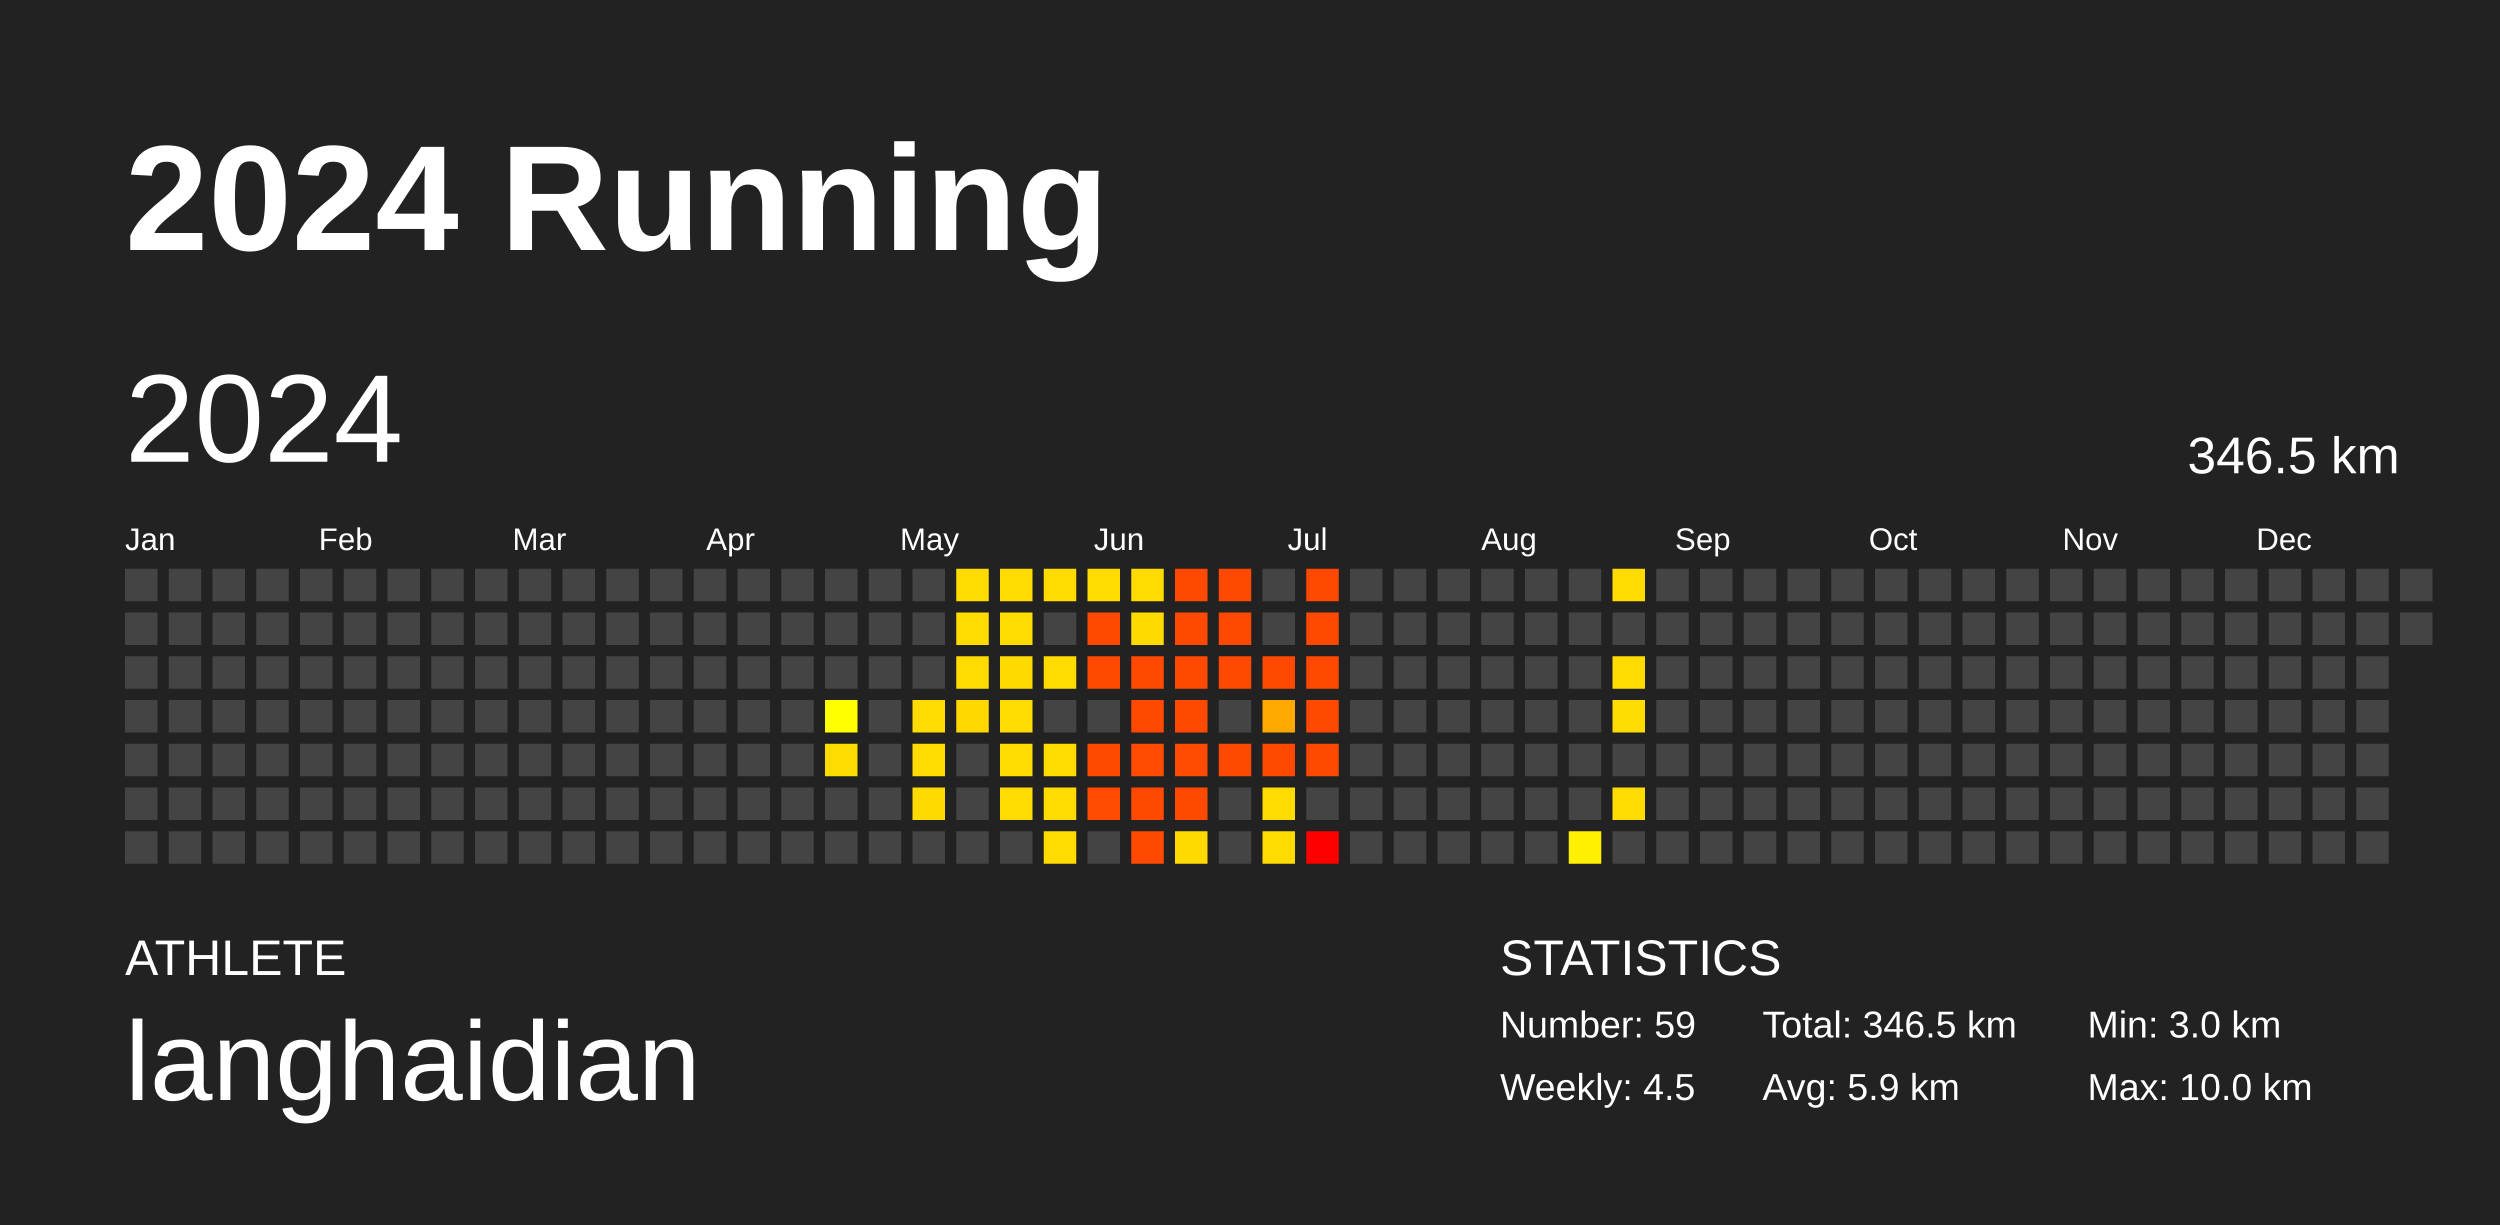
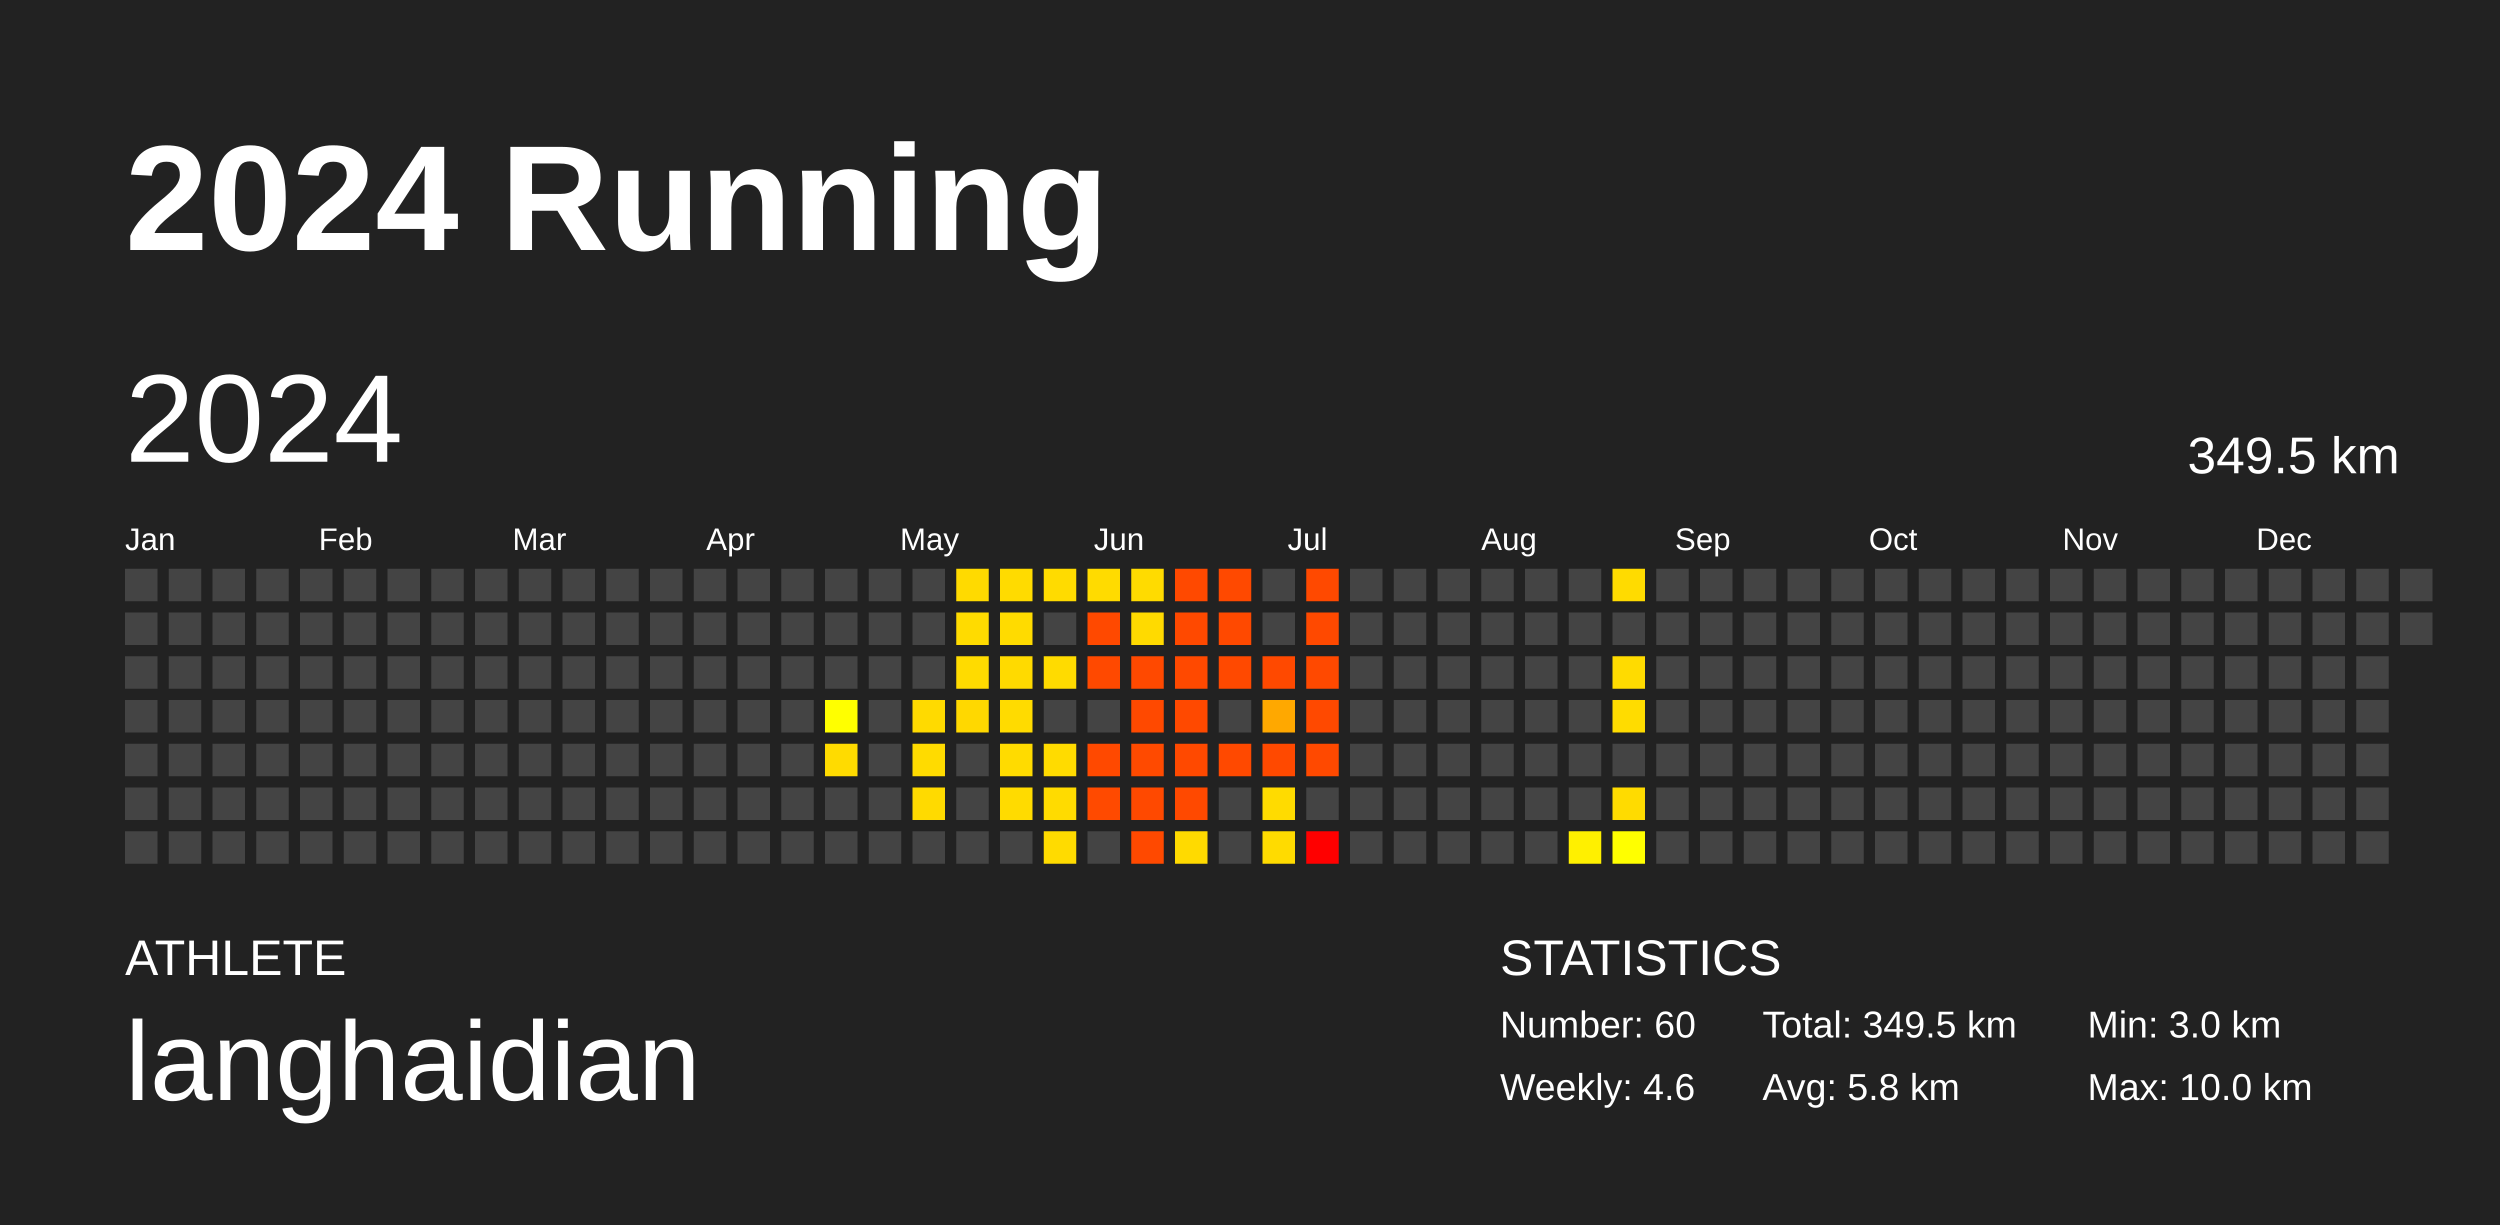
<svg xmlns="http://www.w3.org/2000/svg" baseProfile="full" height="98mm" version="1.1" viewBox="0,0,200,98" width="200mm">
  <defs />
  <rect fill="#222222" height="98" width="200" x="0" y="0" />
  <text fill="#FFFFFF" style="font-size:12px; font-family:Arial; font-weight:bold;" x="10" y="20">2024 Running</text>
  <text fill="#FFFFFF" style="font-size:4px; font-family:Arial" x="10" y="78">ATHLETE</text>
  <text fill="#FFFFFF" style="font-size:9px; font-family:Arial" x="10" y="88">langhaidian</text>
  <text fill="#FFFFFF" style="font-size:4px; font-family:Arial" x="120" y="78">STATISTICS</text>
-   <text fill="#FFFFFF" style="font-size:3px; font-family:Arial" x="120" y="83">Number: 59</text>
-   <text fill="#FFFFFF" style="font-size:3px; font-family:Arial" x="120" y="88">Weekly: 4.5</text>
-   <text fill="#FFFFFF" style="font-size:3px; font-family:Arial" x="141" y="83">Total: 346.5 km</text>
-   <text fill="#FFFFFF" style="font-size:3px; font-family:Arial" x="141" y="88">Avg: 5.9 km</text>
+   <text fill="#FFFFFF" style="font-size:3px; font-family:Arial" x="120" y="83">Number: 60</text>
+   <text fill="#FFFFFF" style="font-size:3px; font-family:Arial" x="120" y="88">Weekly: 4.6</text>
+   <text fill="#FFFFFF" style="font-size:3px; font-family:Arial" x="141" y="83">Total: 349.5 km</text>
+   <text fill="#FFFFFF" style="font-size:3px; font-family:Arial" x="141" y="88">Avg: 5.8 km</text>
  <text fill="#FFFFFF" style="font-size:3px; font-family:Arial" x="167" y="83">Min: 3.0 km</text>
  <text fill="#FFFFFF" style="font-size:3px; font-family:Arial" x="167" y="88">Max: 10.0 km</text>
  <text dominant-baseline="hanging" fill="#FFFFFF" style="font-size:10.0px; font-family:Arial;" x="10" y="30">2024</text>
-   <text dominant-baseline="hanging" fill="#FFFFFF" style="font-size:4.125px; font-family:Arial;" x="175" y="35">346.5 km</text>
+   <text dominant-baseline="hanging" fill="#FFFFFF" style="font-size:4.125px; font-family:Arial;" x="175" y="35">349.5 km</text>
  <text fill="#FFFFFF" style="font-size:2.5px; font-family:Arial" x="10.0" y="44">Jan</text>
  <text fill="#FFFFFF" style="font-size:2.5px; font-family:Arial" x="25.5" y="44">Feb</text>
  <text fill="#FFFFFF" style="font-size:2.5px; font-family:Arial" x="41.0" y="44">Mar</text>
  <text fill="#FFFFFF" style="font-size:2.5px; font-family:Arial" x="56.5" y="44">Apr</text>
  <text fill="#FFFFFF" style="font-size:2.5px; font-family:Arial" x="72.0" y="44">May</text>
  <text fill="#FFFFFF" style="font-size:2.5px; font-family:Arial" x="87.5" y="44">Jun</text>
  <text fill="#FFFFFF" style="font-size:2.5px; font-family:Arial" x="103.0" y="44">Jul</text>
  <text fill="#FFFFFF" style="font-size:2.5px; font-family:Arial" x="118.5" y="44">Aug</text>
  <text fill="#FFFFFF" style="font-size:2.5px; font-family:Arial" x="134.0" y="44">Sep</text>
  <text fill="#FFFFFF" style="font-size:2.5px; font-family:Arial" x="149.5" y="44">Oct</text>
  <text fill="#FFFFFF" style="font-size:2.5px; font-family:Arial" x="165.0" y="44">Nov</text>
  <text fill="#FFFFFF" style="font-size:2.5px; font-family:Arial" x="180.5" y="44">Dec</text>
  <rect fill="#444444" height="2.6" width="2.6" x="10.0" y="45.5" />
  <rect fill="#444444" height="2.6" width="2.6" x="10.0" y="49.0" />
  <rect fill="#444444" height="2.6" width="2.6" x="10.0" y="52.5" />
  <rect fill="#444444" height="2.6" width="2.6" x="10.0" y="56.0" />
  <rect fill="#444444" height="2.6" width="2.6" x="10.0" y="59.5" />
  <rect fill="#444444" height="2.6" width="2.6" x="10.0" y="63.0" />
  <rect fill="#444444" height="2.6" width="2.6" x="10.0" y="66.5" />
  <rect fill="#444444" height="2.6" width="2.6" x="13.5" y="45.5" />
  <rect fill="#444444" height="2.6" width="2.6" x="13.5" y="49.0" />
  <rect fill="#444444" height="2.6" width="2.6" x="13.5" y="52.5" />
  <rect fill="#444444" height="2.6" width="2.6" x="13.5" y="56.0" />
  <rect fill="#444444" height="2.6" width="2.6" x="13.5" y="59.5" />
  <rect fill="#444444" height="2.6" width="2.6" x="13.5" y="63.0" />
  <rect fill="#444444" height="2.6" width="2.6" x="13.5" y="66.5" />
  <rect fill="#444444" height="2.6" width="2.6" x="17.0" y="45.5" />
  <rect fill="#444444" height="2.6" width="2.6" x="17.0" y="49.0" />
  <rect fill="#444444" height="2.6" width="2.6" x="17.0" y="52.5" />
  <rect fill="#444444" height="2.6" width="2.6" x="17.0" y="56.0" />
  <rect fill="#444444" height="2.6" width="2.6" x="17.0" y="59.5" />
  <rect fill="#444444" height="2.6" width="2.6" x="17.0" y="63.0" />
  <rect fill="#444444" height="2.6" width="2.6" x="17.0" y="66.5" />
  <rect fill="#444444" height="2.6" width="2.6" x="20.5" y="45.5" />
  <rect fill="#444444" height="2.6" width="2.6" x="20.5" y="49.0" />
  <rect fill="#444444" height="2.6" width="2.6" x="20.5" y="52.5" />
  <rect fill="#444444" height="2.6" width="2.6" x="20.5" y="56.0" />
  <rect fill="#444444" height="2.6" width="2.6" x="20.5" y="59.5" />
  <rect fill="#444444" height="2.6" width="2.6" x="20.5" y="63.0" />
  <rect fill="#444444" height="2.6" width="2.6" x="20.5" y="66.5" />
  <rect fill="#444444" height="2.6" width="2.6" x="24.0" y="45.5" />
  <rect fill="#444444" height="2.6" width="2.6" x="24.0" y="49.0" />
  <rect fill="#444444" height="2.6" width="2.6" x="24.0" y="52.5" />
  <rect fill="#444444" height="2.6" width="2.6" x="24.0" y="56.0" />
  <rect fill="#444444" height="2.6" width="2.6" x="24.0" y="59.5" />
  <rect fill="#444444" height="2.6" width="2.6" x="24.0" y="63.0" />
  <rect fill="#444444" height="2.6" width="2.6" x="24.0" y="66.5" />
  <rect fill="#444444" height="2.6" width="2.6" x="27.5" y="45.5" />
  <rect fill="#444444" height="2.6" width="2.6" x="27.5" y="49.0" />
  <rect fill="#444444" height="2.6" width="2.6" x="27.5" y="52.5" />
  <rect fill="#444444" height="2.6" width="2.6" x="27.5" y="56.0" />
  <rect fill="#444444" height="2.6" width="2.6" x="27.5" y="59.5" />
  <rect fill="#444444" height="2.6" width="2.6" x="27.5" y="63.0" />
  <rect fill="#444444" height="2.6" width="2.6" x="27.5" y="66.5" />
  <rect fill="#444444" height="2.6" width="2.6" x="31.0" y="45.5" />
  <rect fill="#444444" height="2.6" width="2.6" x="31.0" y="49.0" />
  <rect fill="#444444" height="2.6" width="2.6" x="31.0" y="52.5" />
  <rect fill="#444444" height="2.6" width="2.6" x="31.0" y="56.0" />
  <rect fill="#444444" height="2.6" width="2.6" x="31.0" y="59.5" />
  <rect fill="#444444" height="2.6" width="2.6" x="31.0" y="63.0" />
  <rect fill="#444444" height="2.6" width="2.6" x="31.0" y="66.5" />
  <rect fill="#444444" height="2.6" width="2.6" x="34.5" y="45.5" />
  <rect fill="#444444" height="2.6" width="2.6" x="34.5" y="49.0" />
  <rect fill="#444444" height="2.6" width="2.6" x="34.5" y="52.5" />
  <rect fill="#444444" height="2.6" width="2.6" x="34.5" y="56.0" />
  <rect fill="#444444" height="2.6" width="2.6" x="34.5" y="59.5" />
  <rect fill="#444444" height="2.6" width="2.6" x="34.5" y="63.0" />
  <rect fill="#444444" height="2.6" width="2.6" x="34.5" y="66.5" />
  <rect fill="#444444" height="2.6" width="2.6" x="38.0" y="45.5" />
  <rect fill="#444444" height="2.6" width="2.6" x="38.0" y="49.0" />
  <rect fill="#444444" height="2.6" width="2.6" x="38.0" y="52.5" />
  <rect fill="#444444" height="2.6" width="2.6" x="38.0" y="56.0" />
  <rect fill="#444444" height="2.6" width="2.6" x="38.0" y="59.5" />
  <rect fill="#444444" height="2.6" width="2.6" x="38.0" y="63.0" />
  <rect fill="#444444" height="2.6" width="2.6" x="38.0" y="66.5" />
  <rect fill="#444444" height="2.6" width="2.6" x="41.5" y="45.5" />
  <rect fill="#444444" height="2.6" width="2.6" x="41.5" y="49.0" />
  <rect fill="#444444" height="2.6" width="2.6" x="41.5" y="52.5" />
  <rect fill="#444444" height="2.6" width="2.6" x="41.5" y="56.0" />
  <rect fill="#444444" height="2.6" width="2.6" x="41.5" y="59.5" />
  <rect fill="#444444" height="2.6" width="2.6" x="41.5" y="63.0" />
  <rect fill="#444444" height="2.6" width="2.6" x="41.5" y="66.5" />
  <rect fill="#444444" height="2.6" width="2.6" x="45.0" y="45.5" />
  <rect fill="#444444" height="2.6" width="2.6" x="45.0" y="49.0" />
  <rect fill="#444444" height="2.6" width="2.6" x="45.0" y="52.5" />
  <rect fill="#444444" height="2.6" width="2.6" x="45.0" y="56.0" />
  <rect fill="#444444" height="2.6" width="2.6" x="45.0" y="59.5" />
  <rect fill="#444444" height="2.6" width="2.6" x="45.0" y="63.0" />
  <rect fill="#444444" height="2.6" width="2.6" x="45.0" y="66.5" />
  <rect fill="#444444" height="2.6" width="2.6" x="48.5" y="45.5" />
  <rect fill="#444444" height="2.6" width="2.6" x="48.5" y="49.0" />
  <rect fill="#444444" height="2.6" width="2.6" x="48.5" y="52.5" />
  <rect fill="#444444" height="2.6" width="2.6" x="48.5" y="56.0" />
  <rect fill="#444444" height="2.6" width="2.6" x="48.5" y="59.5" />
  <rect fill="#444444" height="2.6" width="2.6" x="48.5" y="63.0" />
  <rect fill="#444444" height="2.6" width="2.6" x="48.5" y="66.5" />
  <rect fill="#444444" height="2.6" width="2.6" x="52.0" y="45.5" />
  <rect fill="#444444" height="2.6" width="2.6" x="52.0" y="49.0" />
  <rect fill="#444444" height="2.6" width="2.6" x="52.0" y="52.5" />
  <rect fill="#444444" height="2.6" width="2.6" x="52.0" y="56.0" />
  <rect fill="#444444" height="2.6" width="2.6" x="52.0" y="59.5" />
  <rect fill="#444444" height="2.6" width="2.6" x="52.0" y="63.0" />
  <rect fill="#444444" height="2.6" width="2.6" x="52.0" y="66.5" />
  <rect fill="#444444" height="2.6" width="2.6" x="55.5" y="45.5" />
  <rect fill="#444444" height="2.6" width="2.6" x="55.5" y="49.0" />
  <rect fill="#444444" height="2.6" width="2.6" x="55.5" y="52.5" />
  <rect fill="#444444" height="2.6" width="2.6" x="55.5" y="56.0" />
  <rect fill="#444444" height="2.6" width="2.6" x="55.5" y="59.5" />
  <rect fill="#444444" height="2.6" width="2.6" x="55.5" y="63.0" />
  <rect fill="#444444" height="2.6" width="2.6" x="55.5" y="66.5" />
  <rect fill="#444444" height="2.6" width="2.6" x="59.0" y="45.5" />
  <rect fill="#444444" height="2.6" width="2.6" x="59.0" y="49.0" />
  <rect fill="#444444" height="2.6" width="2.6" x="59.0" y="52.5" />
  <rect fill="#444444" height="2.6" width="2.6" x="59.0" y="56.0" />
  <rect fill="#444444" height="2.6" width="2.6" x="59.0" y="59.5" />
  <rect fill="#444444" height="2.6" width="2.6" x="59.0" y="63.0" />
  <rect fill="#444444" height="2.6" width="2.6" x="59.0" y="66.5" />
  <rect fill="#444444" height="2.6" width="2.6" x="62.5" y="45.5" />
  <rect fill="#444444" height="2.6" width="2.6" x="62.5" y="49.0" />
  <rect fill="#444444" height="2.6" width="2.6" x="62.5" y="52.5" />
  <rect fill="#444444" height="2.6" width="2.6" x="62.5" y="56.0" />
  <rect fill="#444444" height="2.6" width="2.6" x="62.5" y="59.5" />
  <rect fill="#444444" height="2.6" width="2.6" x="62.5" y="63.0" />
  <rect fill="#444444" height="2.6" width="2.6" x="62.5" y="66.5" />
  <rect fill="#444444" height="2.6" width="2.6" x="66.0" y="45.5" />
  <rect fill="#444444" height="2.6" width="2.6" x="66.0" y="49.0" />
  <rect fill="#444444" height="2.6" width="2.6" x="66.0" y="52.5" />
  <rect fill="#ffff00" height="2.6" width="2.6" x="66.0" y="56.0" />
  <rect fill="#ffdb00" height="2.6" width="2.6" x="66.0" y="59.5" />
  <rect fill="#444444" height="2.6" width="2.6" x="66.0" y="63.0" />
  <rect fill="#444444" height="2.6" width="2.6" x="66.0" y="66.5" />
  <rect fill="#444444" height="2.6" width="2.6" x="69.5" y="45.5" />
  <rect fill="#444444" height="2.6" width="2.6" x="69.5" y="49.0" />
  <rect fill="#444444" height="2.6" width="2.6" x="69.5" y="52.5" />
  <rect fill="#444444" height="2.6" width="2.6" x="69.5" y="56.0" />
  <rect fill="#444444" height="2.6" width="2.6" x="69.5" y="59.5" />
  <rect fill="#444444" height="2.6" width="2.6" x="69.5" y="63.0" />
  <rect fill="#444444" height="2.6" width="2.6" x="69.5" y="66.5" />
  <rect fill="#444444" height="2.6" width="2.6" x="73.0" y="45.5" />
  <rect fill="#444444" height="2.6" width="2.6" x="73.0" y="49.0" />
  <rect fill="#444444" height="2.6" width="2.6" x="73.0" y="52.5" />
-   <rect fill="#ffdb00" height="2.6" width="2.6" x="73.0" y="56.0" />
+   <rect fill="#ffda00" height="2.6" width="2.6" x="73.0" y="56.0" />
  <rect fill="#ffdb00" height="2.6" width="2.6" x="73.0" y="59.5" />
  <rect fill="#ffda00" height="2.6" width="2.6" x="73.0" y="63.0" />
  <rect fill="#444444" height="2.6" width="2.6" x="73.0" y="66.5" />
-   <rect fill="#ffdb00" height="2.6" width="2.6" x="76.5" y="45.5" />
+   <rect fill="#ffda00" height="2.6" width="2.6" x="76.5" y="45.5" />
  <rect fill="#ffdb00" height="2.6" width="2.6" x="76.5" y="49.0" />
  <rect fill="#ffdb00" height="2.6" width="2.6" x="76.5" y="52.5" />
  <rect fill="#ffd800" height="2.6" width="2.6" x="76.5" y="56.0" />
  <rect fill="#444444" height="2.6" width="2.6" x="76.5" y="59.5" />
  <rect fill="#444444" height="2.6" width="2.6" x="76.5" y="63.0" />
  <rect fill="#444444" height="2.6" width="2.6" x="76.5" y="66.5" />
  <rect fill="#ffdb00" height="2.6" width="2.6" x="80.0" y="45.5" />
  <rect fill="#ffdb00" height="2.6" width="2.6" x="80.0" y="49.0" />
  <rect fill="#ffda00" height="2.6" width="2.6" x="80.0" y="52.5" />
  <rect fill="#ffdb00" height="2.6" width="2.6" x="80.0" y="56.0" />
  <rect fill="#ffdb00" height="2.6" width="2.6" x="80.0" y="59.5" />
  <rect fill="#ffdb00" height="2.6" width="2.6" x="80.0" y="63.0" />
  <rect fill="#444444" height="2.6" width="2.6" x="80.0" y="66.5" />
  <rect fill="#ffdb00" height="2.6" width="2.6" x="83.5" y="45.5" />
  <rect fill="#444444" height="2.6" width="2.6" x="83.5" y="49.0" />
  <rect fill="#ffdb00" height="2.6" width="2.6" x="83.5" y="52.5" />
  <rect fill="#444444" height="2.6" width="2.6" x="83.5" y="56.0" />
  <rect fill="#ffdb00" height="2.6" width="2.6" x="83.5" y="59.5" />
  <rect fill="#ffdb00" height="2.6" width="2.6" x="83.5" y="63.0" />
  <rect fill="#ffdb00" height="2.6" width="2.6" x="83.5" y="66.5" />
  <rect fill="#ffdb00" height="2.6" width="2.6" x="87.0" y="45.5" />
  <rect fill="#ff4900" height="2.6" width="2.6" x="87.0" y="49.0" />
  <rect fill="#ff4900" height="2.6" width="2.6" x="87.0" y="52.5" />
  <rect fill="#444444" height="2.6" width="2.6" x="87.0" y="56.0" />
  <rect fill="#ff4900" height="2.6" width="2.6" x="87.0" y="59.5" />
  <rect fill="#ff4a00" height="2.6" width="2.6" x="87.0" y="63.0" />
  <rect fill="#444444" height="2.6" width="2.6" x="87.0" y="66.5" />
  <rect fill="#ffdb00" height="2.6" width="2.6" x="90.5" y="45.5" />
  <rect fill="#ffda00" height="2.6" width="2.6" x="90.5" y="49.0" />
  <rect fill="#ff4900" height="2.6" width="2.6" x="90.5" y="52.5" />
  <rect fill="#ff4900" height="2.6" width="2.6" x="90.5" y="56.0" />
  <rect fill="#ff4a00" height="2.6" width="2.6" x="90.5" y="59.5" />
  <rect fill="#ff4900" height="2.6" width="2.6" x="90.5" y="63.0" />
  <rect fill="#ff4900" height="2.6" width="2.6" x="90.5" y="66.5" />
  <rect fill="#ff4900" height="2.6" width="2.6" x="94.0" y="45.5" />
  <rect fill="#ff4900" height="2.6" width="2.6" x="94.0" y="49.0" />
  <rect fill="#ff4900" height="2.6" width="2.6" x="94.0" y="52.5" />
  <rect fill="#ff4900" height="2.6" width="2.6" x="94.0" y="56.0" />
-   <rect fill="#ff4a00" height="2.6" width="2.6" x="94.0" y="59.5" />
+   <rect fill="#ff4900" height="2.6" width="2.6" x="94.0" y="59.5" />
  <rect fill="#ff4900" height="2.6" width="2.6" x="94.0" y="63.0" />
  <rect fill="#ffda00" height="2.6" width="2.6" x="94.0" y="66.5" />
  <rect fill="#ff4900" height="2.6" width="2.6" x="97.5" y="45.5" />
  <rect fill="#ff4900" height="2.6" width="2.6" x="97.5" y="49.0" />
  <rect fill="#ff4900" height="2.6" width="2.6" x="97.5" y="52.5" />
  <rect fill="#444444" height="2.6" width="2.6" x="97.5" y="56.0" />
  <rect fill="#ff4900" height="2.6" width="2.6" x="97.5" y="59.5" />
  <rect fill="#444444" height="2.6" width="2.6" x="97.5" y="63.0" />
  <rect fill="#444444" height="2.6" width="2.6" x="97.5" y="66.5" />
  <rect fill="#444444" height="2.6" width="2.6" x="101.0" y="45.5" />
  <rect fill="#444444" height="2.6" width="2.6" x="101.0" y="49.0" />
  <rect fill="#ff4900" height="2.6" width="2.6" x="101.0" y="52.5" />
  <rect fill="#ffa800" height="2.6" width="2.6" x="101.0" y="56.0" />
  <rect fill="#ff4900" height="2.6" width="2.6" x="101.0" y="59.5" />
  <rect fill="#ffdb00" height="2.6" width="2.6" x="101.0" y="63.0" />
  <rect fill="#ffdb00" height="2.6" width="2.6" x="101.0" y="66.5" />
  <rect fill="#ff4900" height="2.6" width="2.6" x="104.5" y="45.5" />
  <rect fill="#ff4900" height="2.6" width="2.6" x="104.5" y="49.0" />
  <rect fill="#ff4900" height="2.6" width="2.6" x="104.5" y="52.5" />
  <rect fill="#ff4900" height="2.6" width="2.6" x="104.5" y="56.0" />
  <rect fill="#ff4900" height="2.6" width="2.6" x="104.5" y="59.5" />
  <rect fill="#444444" height="2.6" width="2.6" x="104.5" y="63.0" />
  <rect fill="red" height="2.6" width="2.6" x="104.5" y="66.5" />
  <rect fill="#444444" height="2.6" width="2.6" x="108.0" y="45.5" />
  <rect fill="#444444" height="2.6" width="2.6" x="108.0" y="49.0" />
  <rect fill="#444444" height="2.6" width="2.6" x="108.0" y="52.5" />
  <rect fill="#444444" height="2.6" width="2.6" x="108.0" y="56.0" />
  <rect fill="#444444" height="2.6" width="2.6" x="108.0" y="59.5" />
  <rect fill="#444444" height="2.6" width="2.6" x="108.0" y="63.0" />
  <rect fill="#444444" height="2.6" width="2.6" x="108.0" y="66.5" />
  <rect fill="#444444" height="2.6" width="2.6" x="111.5" y="45.5" />
  <rect fill="#444444" height="2.6" width="2.6" x="111.5" y="49.0" />
  <rect fill="#444444" height="2.6" width="2.6" x="111.5" y="52.5" />
  <rect fill="#444444" height="2.6" width="2.6" x="111.5" y="56.0" />
  <rect fill="#444444" height="2.6" width="2.6" x="111.5" y="59.5" />
  <rect fill="#444444" height="2.6" width="2.6" x="111.5" y="63.0" />
  <rect fill="#444444" height="2.6" width="2.6" x="111.5" y="66.5" />
  <rect fill="#444444" height="2.6" width="2.6" x="115.0" y="45.5" />
  <rect fill="#444444" height="2.6" width="2.6" x="115.0" y="49.0" />
  <rect fill="#444444" height="2.6" width="2.6" x="115.0" y="52.5" />
  <rect fill="#444444" height="2.6" width="2.6" x="115.0" y="56.0" />
  <rect fill="#444444" height="2.6" width="2.6" x="115.0" y="59.5" />
  <rect fill="#444444" height="2.6" width="2.6" x="115.0" y="63.0" />
  <rect fill="#444444" height="2.6" width="2.6" x="115.0" y="66.5" />
  <rect fill="#444444" height="2.6" width="2.6" x="118.5" y="45.5" />
  <rect fill="#444444" height="2.6" width="2.6" x="118.5" y="49.0" />
  <rect fill="#444444" height="2.6" width="2.6" x="118.5" y="52.5" />
  <rect fill="#444444" height="2.6" width="2.6" x="118.5" y="56.0" />
  <rect fill="#444444" height="2.6" width="2.6" x="118.5" y="59.5" />
  <rect fill="#444444" height="2.6" width="2.6" x="118.5" y="63.0" />
  <rect fill="#444444" height="2.6" width="2.6" x="118.5" y="66.5" />
  <rect fill="#444444" height="2.6" width="2.6" x="122.0" y="45.5" />
  <rect fill="#444444" height="2.6" width="2.6" x="122.0" y="49.0" />
  <rect fill="#444444" height="2.6" width="2.6" x="122.0" y="52.5" />
  <rect fill="#444444" height="2.6" width="2.6" x="122.0" y="56.0" />
  <rect fill="#444444" height="2.6" width="2.6" x="122.0" y="59.5" />
  <rect fill="#444444" height="2.6" width="2.6" x="122.0" y="63.0" />
  <rect fill="#444444" height="2.6" width="2.6" x="122.0" y="66.5" />
  <rect fill="#444444" height="2.6" width="2.6" x="125.5" y="45.5" />
  <rect fill="#444444" height="2.6" width="2.6" x="125.5" y="49.0" />
  <rect fill="#444444" height="2.6" width="2.6" x="125.5" y="52.5" />
  <rect fill="#444444" height="2.6" width="2.6" x="125.5" y="56.0" />
  <rect fill="#444444" height="2.6" width="2.6" x="125.5" y="59.5" />
  <rect fill="#444444" height="2.6" width="2.6" x="125.5" y="63.0" />
-   <rect fill="#fff100" height="2.6" width="2.6" x="125.5" y="66.5" />
+   <rect fill="#fff000" height="2.6" width="2.6" x="125.5" y="66.5" />
  <rect fill="#ffdb00" height="2.6" width="2.6" x="129.0" y="45.5" />
  <rect fill="#444444" height="2.6" width="2.6" x="129.0" y="49.0" />
  <rect fill="#ffdb00" height="2.6" width="2.6" x="129.0" y="52.5" />
  <rect fill="#ffdc00" height="2.6" width="2.6" x="129.0" y="56.0" />
  <rect fill="#444444" height="2.6" width="2.6" x="129.0" y="59.5" />
  <rect fill="#ffdb00" height="2.6" width="2.6" x="129.0" y="63.0" />
-   <rect fill="#444444" height="2.6" width="2.6" x="129.0" y="66.5" />
+   <rect fill="#ffff00" height="2.6" width="2.6" x="129.0" y="66.5" />
  <rect fill="#444444" height="2.6" width="2.6" x="132.5" y="45.5" />
  <rect fill="#444444" height="2.6" width="2.6" x="132.5" y="49.0" />
  <rect fill="#444444" height="2.6" width="2.6" x="132.5" y="52.5" />
  <rect fill="#444444" height="2.6" width="2.6" x="132.5" y="56.0" />
  <rect fill="#444444" height="2.6" width="2.6" x="132.5" y="59.5" />
  <rect fill="#444444" height="2.6" width="2.6" x="132.5" y="63.0" />
  <rect fill="#444444" height="2.6" width="2.6" x="132.5" y="66.5" />
  <rect fill="#444444" height="2.6" width="2.6" x="136.0" y="45.5" />
  <rect fill="#444444" height="2.6" width="2.6" x="136.0" y="49.0" />
  <rect fill="#444444" height="2.6" width="2.6" x="136.0" y="52.5" />
  <rect fill="#444444" height="2.6" width="2.6" x="136.0" y="56.0" />
  <rect fill="#444444" height="2.6" width="2.6" x="136.0" y="59.5" />
  <rect fill="#444444" height="2.6" width="2.6" x="136.0" y="63.0" />
  <rect fill="#444444" height="2.6" width="2.6" x="136.0" y="66.5" />
  <rect fill="#444444" height="2.6" width="2.6" x="139.5" y="45.5" />
  <rect fill="#444444" height="2.6" width="2.6" x="139.5" y="49.0" />
  <rect fill="#444444" height="2.6" width="2.6" x="139.5" y="52.5" />
  <rect fill="#444444" height="2.6" width="2.6" x="139.5" y="56.0" />
  <rect fill="#444444" height="2.6" width="2.6" x="139.5" y="59.5" />
  <rect fill="#444444" height="2.6" width="2.6" x="139.5" y="63.0" />
  <rect fill="#444444" height="2.6" width="2.6" x="139.5" y="66.5" />
  <rect fill="#444444" height="2.6" width="2.6" x="143.0" y="45.5" />
  <rect fill="#444444" height="2.6" width="2.6" x="143.0" y="49.0" />
  <rect fill="#444444" height="2.6" width="2.6" x="143.0" y="52.5" />
  <rect fill="#444444" height="2.6" width="2.6" x="143.0" y="56.0" />
  <rect fill="#444444" height="2.6" width="2.6" x="143.0" y="59.5" />
  <rect fill="#444444" height="2.6" width="2.6" x="143.0" y="63.0" />
  <rect fill="#444444" height="2.6" width="2.6" x="143.0" y="66.5" />
  <rect fill="#444444" height="2.6" width="2.6" x="146.5" y="45.5" />
  <rect fill="#444444" height="2.6" width="2.6" x="146.5" y="49.0" />
  <rect fill="#444444" height="2.6" width="2.6" x="146.5" y="52.5" />
  <rect fill="#444444" height="2.6" width="2.6" x="146.5" y="56.0" />
  <rect fill="#444444" height="2.6" width="2.6" x="146.5" y="59.5" />
  <rect fill="#444444" height="2.6" width="2.6" x="146.5" y="63.0" />
  <rect fill="#444444" height="2.6" width="2.6" x="146.5" y="66.5" />
  <rect fill="#444444" height="2.6" width="2.6" x="150.0" y="45.5" />
  <rect fill="#444444" height="2.6" width="2.6" x="150.0" y="49.0" />
  <rect fill="#444444" height="2.6" width="2.6" x="150.0" y="52.5" />
  <rect fill="#444444" height="2.6" width="2.6" x="150.0" y="56.0" />
  <rect fill="#444444" height="2.6" width="2.6" x="150.0" y="59.5" />
  <rect fill="#444444" height="2.6" width="2.6" x="150.0" y="63.0" />
  <rect fill="#444444" height="2.6" width="2.6" x="150.0" y="66.5" />
  <rect fill="#444444" height="2.6" width="2.6" x="153.5" y="45.5" />
  <rect fill="#444444" height="2.6" width="2.6" x="153.5" y="49.0" />
  <rect fill="#444444" height="2.6" width="2.6" x="153.5" y="52.5" />
  <rect fill="#444444" height="2.6" width="2.6" x="153.5" y="56.0" />
  <rect fill="#444444" height="2.6" width="2.6" x="153.5" y="59.5" />
  <rect fill="#444444" height="2.6" width="2.6" x="153.5" y="63.0" />
  <rect fill="#444444" height="2.6" width="2.6" x="153.5" y="66.5" />
  <rect fill="#444444" height="2.6" width="2.6" x="157.0" y="45.5" />
  <rect fill="#444444" height="2.6" width="2.6" x="157.0" y="49.0" />
  <rect fill="#444444" height="2.6" width="2.6" x="157.0" y="52.5" />
  <rect fill="#444444" height="2.6" width="2.6" x="157.0" y="56.0" />
  <rect fill="#444444" height="2.6" width="2.6" x="157.0" y="59.5" />
  <rect fill="#444444" height="2.6" width="2.6" x="157.0" y="63.0" />
  <rect fill="#444444" height="2.6" width="2.6" x="157.0" y="66.5" />
  <rect fill="#444444" height="2.6" width="2.6" x="160.5" y="45.5" />
  <rect fill="#444444" height="2.6" width="2.6" x="160.5" y="49.0" />
  <rect fill="#444444" height="2.6" width="2.6" x="160.5" y="52.5" />
  <rect fill="#444444" height="2.6" width="2.6" x="160.5" y="56.0" />
  <rect fill="#444444" height="2.6" width="2.6" x="160.5" y="59.5" />
  <rect fill="#444444" height="2.6" width="2.6" x="160.5" y="63.0" />
  <rect fill="#444444" height="2.6" width="2.6" x="160.5" y="66.5" />
  <rect fill="#444444" height="2.6" width="2.6" x="164.0" y="45.5" />
  <rect fill="#444444" height="2.6" width="2.6" x="164.0" y="49.0" />
  <rect fill="#444444" height="2.6" width="2.6" x="164.0" y="52.5" />
  <rect fill="#444444" height="2.6" width="2.6" x="164.0" y="56.0" />
  <rect fill="#444444" height="2.6" width="2.6" x="164.0" y="59.5" />
  <rect fill="#444444" height="2.6" width="2.6" x="164.0" y="63.0" />
  <rect fill="#444444" height="2.6" width="2.6" x="164.0" y="66.5" />
  <rect fill="#444444" height="2.6" width="2.6" x="167.5" y="45.5" />
  <rect fill="#444444" height="2.6" width="2.6" x="167.5" y="49.0" />
  <rect fill="#444444" height="2.6" width="2.6" x="167.5" y="52.5" />
  <rect fill="#444444" height="2.6" width="2.6" x="167.5" y="56.0" />
  <rect fill="#444444" height="2.6" width="2.6" x="167.5" y="59.5" />
  <rect fill="#444444" height="2.6" width="2.6" x="167.5" y="63.0" />
  <rect fill="#444444" height="2.6" width="2.6" x="167.5" y="66.5" />
  <rect fill="#444444" height="2.6" width="2.6" x="171.0" y="45.5" />
  <rect fill="#444444" height="2.6" width="2.6" x="171.0" y="49.0" />
  <rect fill="#444444" height="2.6" width="2.6" x="171.0" y="52.5" />
  <rect fill="#444444" height="2.6" width="2.6" x="171.0" y="56.0" />
  <rect fill="#444444" height="2.6" width="2.6" x="171.0" y="59.5" />
  <rect fill="#444444" height="2.6" width="2.6" x="171.0" y="63.0" />
  <rect fill="#444444" height="2.6" width="2.6" x="171.0" y="66.5" />
  <rect fill="#444444" height="2.6" width="2.6" x="174.5" y="45.5" />
  <rect fill="#444444" height="2.6" width="2.6" x="174.5" y="49.0" />
  <rect fill="#444444" height="2.6" width="2.6" x="174.5" y="52.5" />
  <rect fill="#444444" height="2.6" width="2.6" x="174.5" y="56.0" />
  <rect fill="#444444" height="2.6" width="2.6" x="174.5" y="59.5" />
  <rect fill="#444444" height="2.6" width="2.6" x="174.5" y="63.0" />
  <rect fill="#444444" height="2.6" width="2.6" x="174.5" y="66.5" />
  <rect fill="#444444" height="2.6" width="2.6" x="178.0" y="45.5" />
  <rect fill="#444444" height="2.6" width="2.6" x="178.0" y="49.0" />
  <rect fill="#444444" height="2.6" width="2.6" x="178.0" y="52.5" />
  <rect fill="#444444" height="2.6" width="2.6" x="178.0" y="56.0" />
  <rect fill="#444444" height="2.6" width="2.6" x="178.0" y="59.5" />
  <rect fill="#444444" height="2.6" width="2.6" x="178.0" y="63.0" />
  <rect fill="#444444" height="2.6" width="2.6" x="178.0" y="66.5" />
  <rect fill="#444444" height="2.6" width="2.6" x="181.5" y="45.5" />
  <rect fill="#444444" height="2.6" width="2.6" x="181.5" y="49.0" />
  <rect fill="#444444" height="2.6" width="2.6" x="181.5" y="52.5" />
  <rect fill="#444444" height="2.6" width="2.6" x="181.5" y="56.0" />
  <rect fill="#444444" height="2.6" width="2.6" x="181.5" y="59.5" />
  <rect fill="#444444" height="2.6" width="2.6" x="181.5" y="63.0" />
  <rect fill="#444444" height="2.6" width="2.6" x="181.5" y="66.5" />
  <rect fill="#444444" height="2.6" width="2.6" x="185.0" y="45.5" />
  <rect fill="#444444" height="2.6" width="2.6" x="185.0" y="49.0" />
  <rect fill="#444444" height="2.6" width="2.6" x="185.0" y="52.5" />
  <rect fill="#444444" height="2.6" width="2.6" x="185.0" y="56.0" />
  <rect fill="#444444" height="2.6" width="2.6" x="185.0" y="59.5" />
  <rect fill="#444444" height="2.6" width="2.6" x="185.0" y="63.0" />
  <rect fill="#444444" height="2.6" width="2.6" x="185.0" y="66.5" />
  <rect fill="#444444" height="2.6" width="2.6" x="188.5" y="45.5" />
  <rect fill="#444444" height="2.6" width="2.6" x="188.5" y="49.0" />
  <rect fill="#444444" height="2.6" width="2.6" x="188.5" y="52.5" />
  <rect fill="#444444" height="2.6" width="2.6" x="188.5" y="56.0" />
  <rect fill="#444444" height="2.6" width="2.6" x="188.5" y="59.5" />
  <rect fill="#444444" height="2.6" width="2.6" x="188.5" y="63.0" />
  <rect fill="#444444" height="2.6" width="2.6" x="188.5" y="66.5" />
  <rect fill="#444444" height="2.6" width="2.6" x="192.0" y="45.5" />
  <rect fill="#444444" height="2.6" width="2.6" x="192.0" y="49.0" />
</svg>
